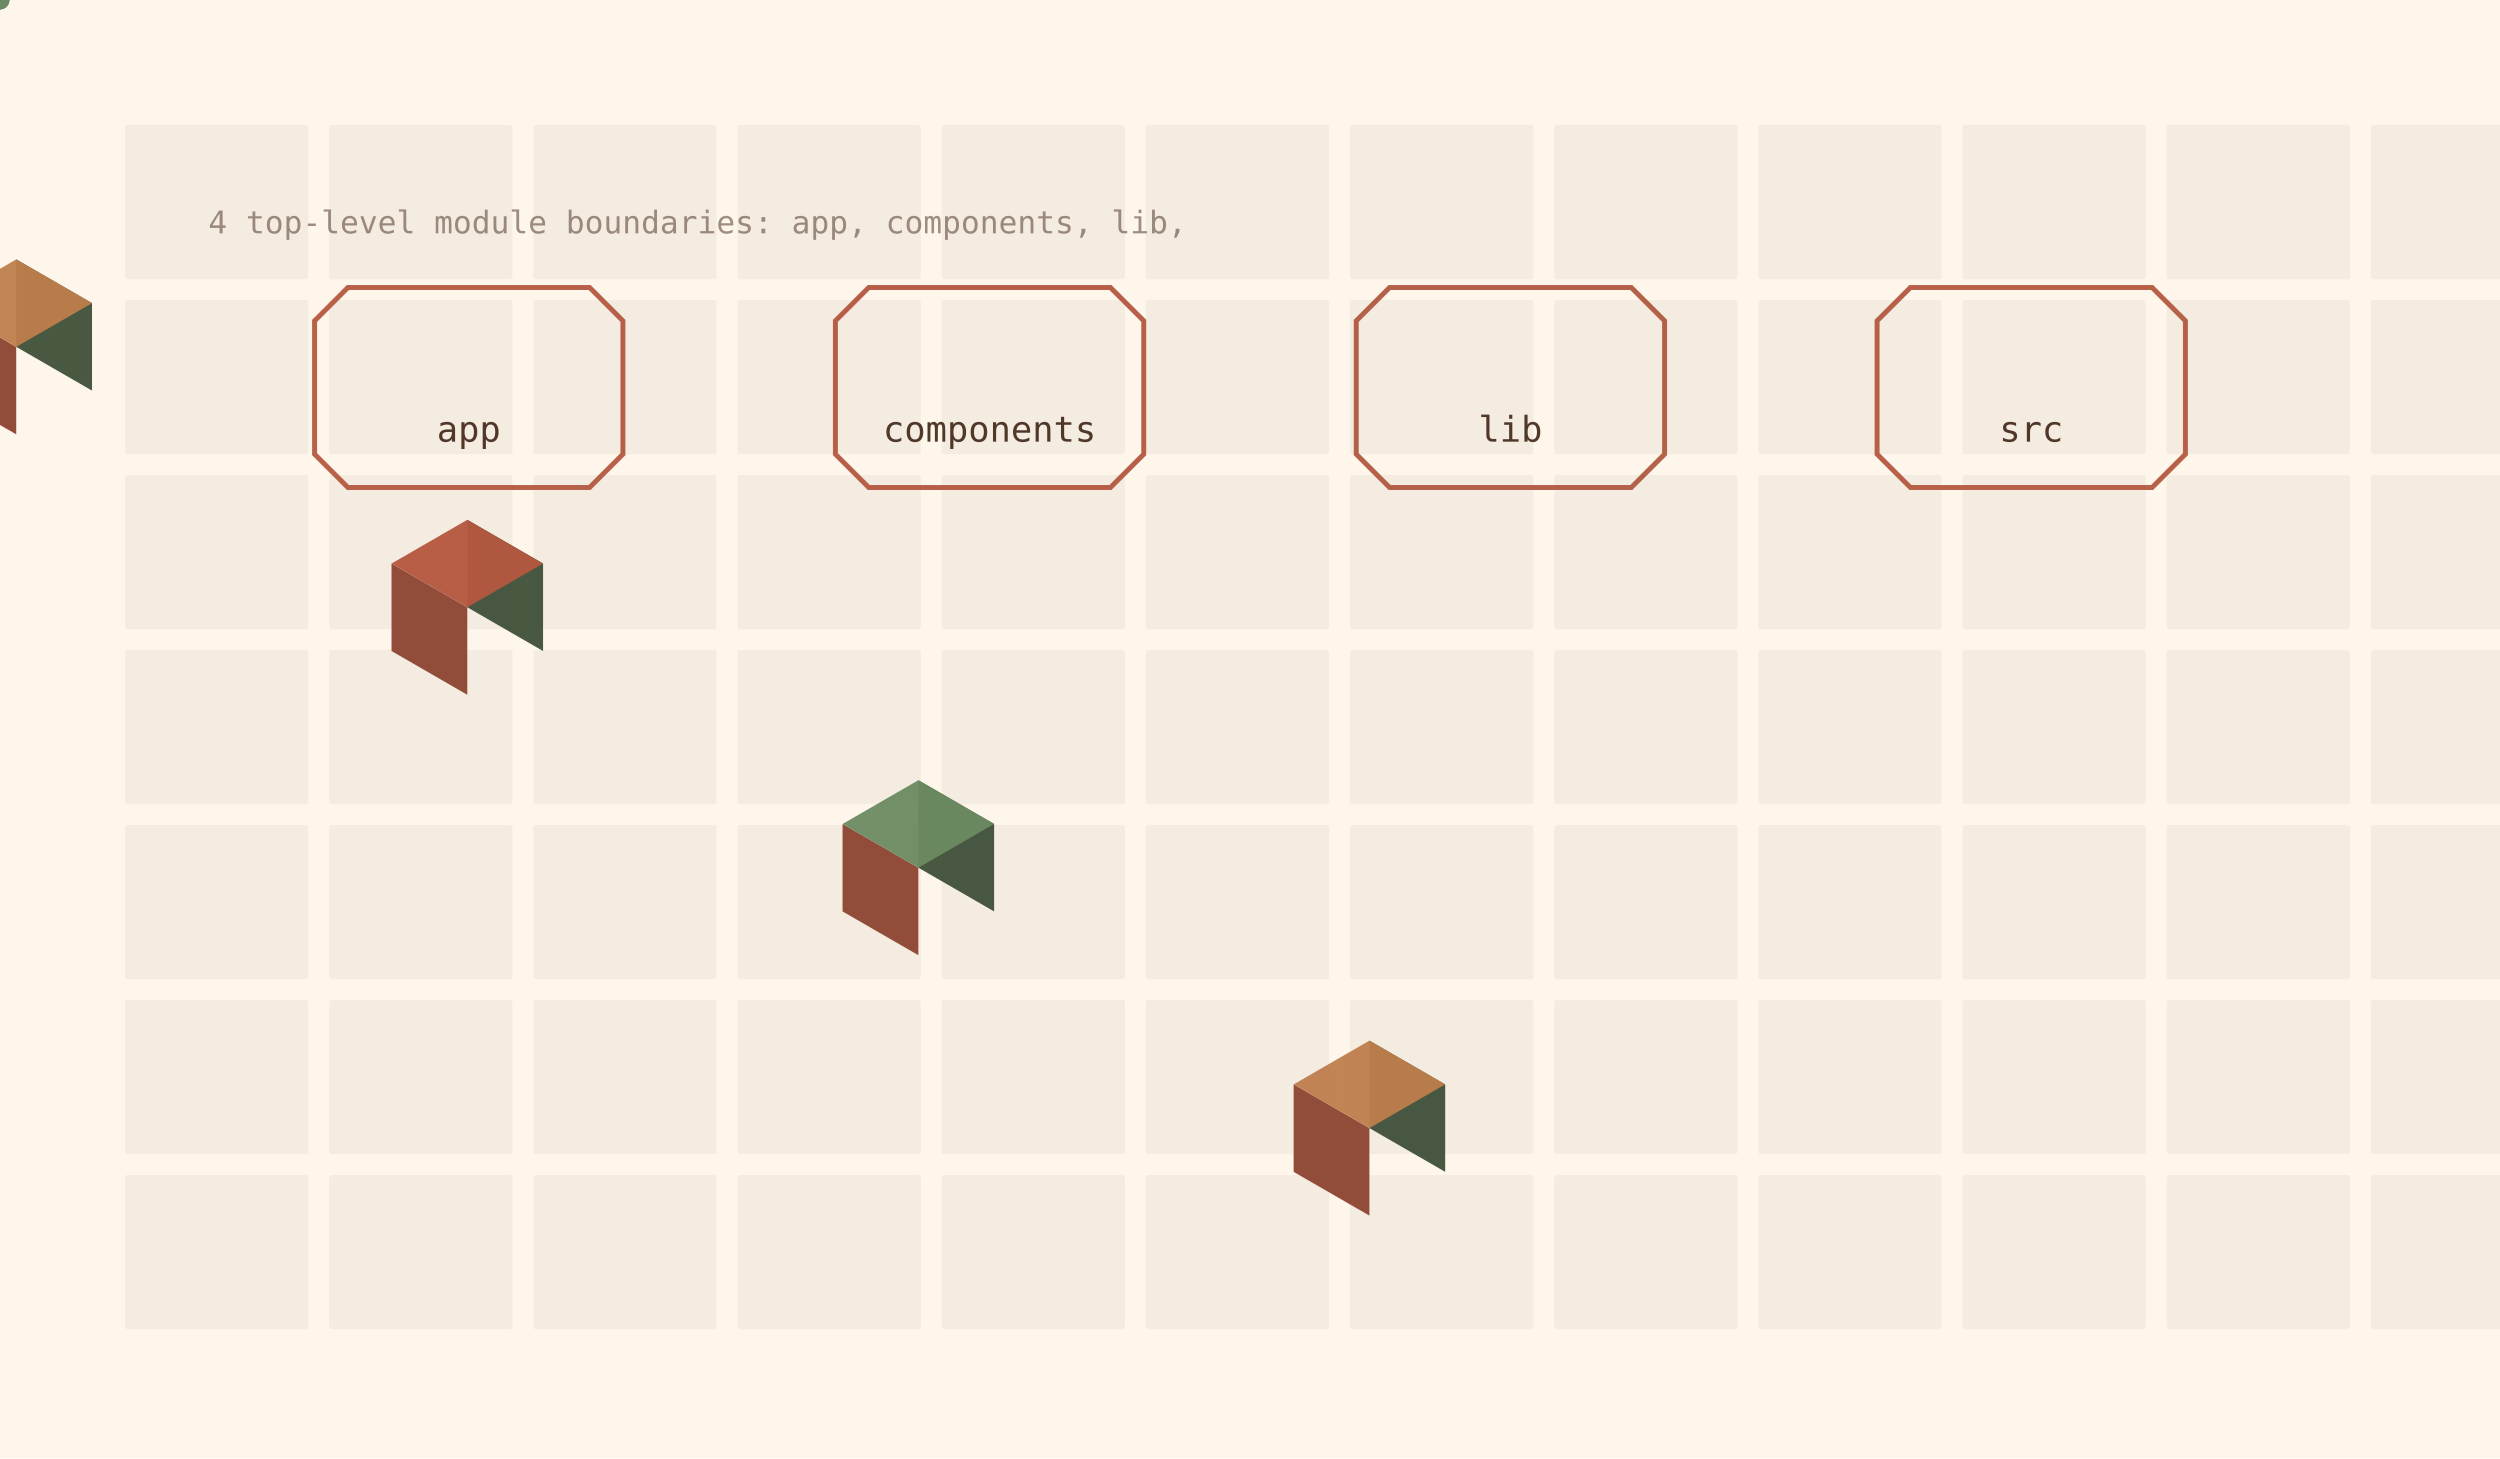
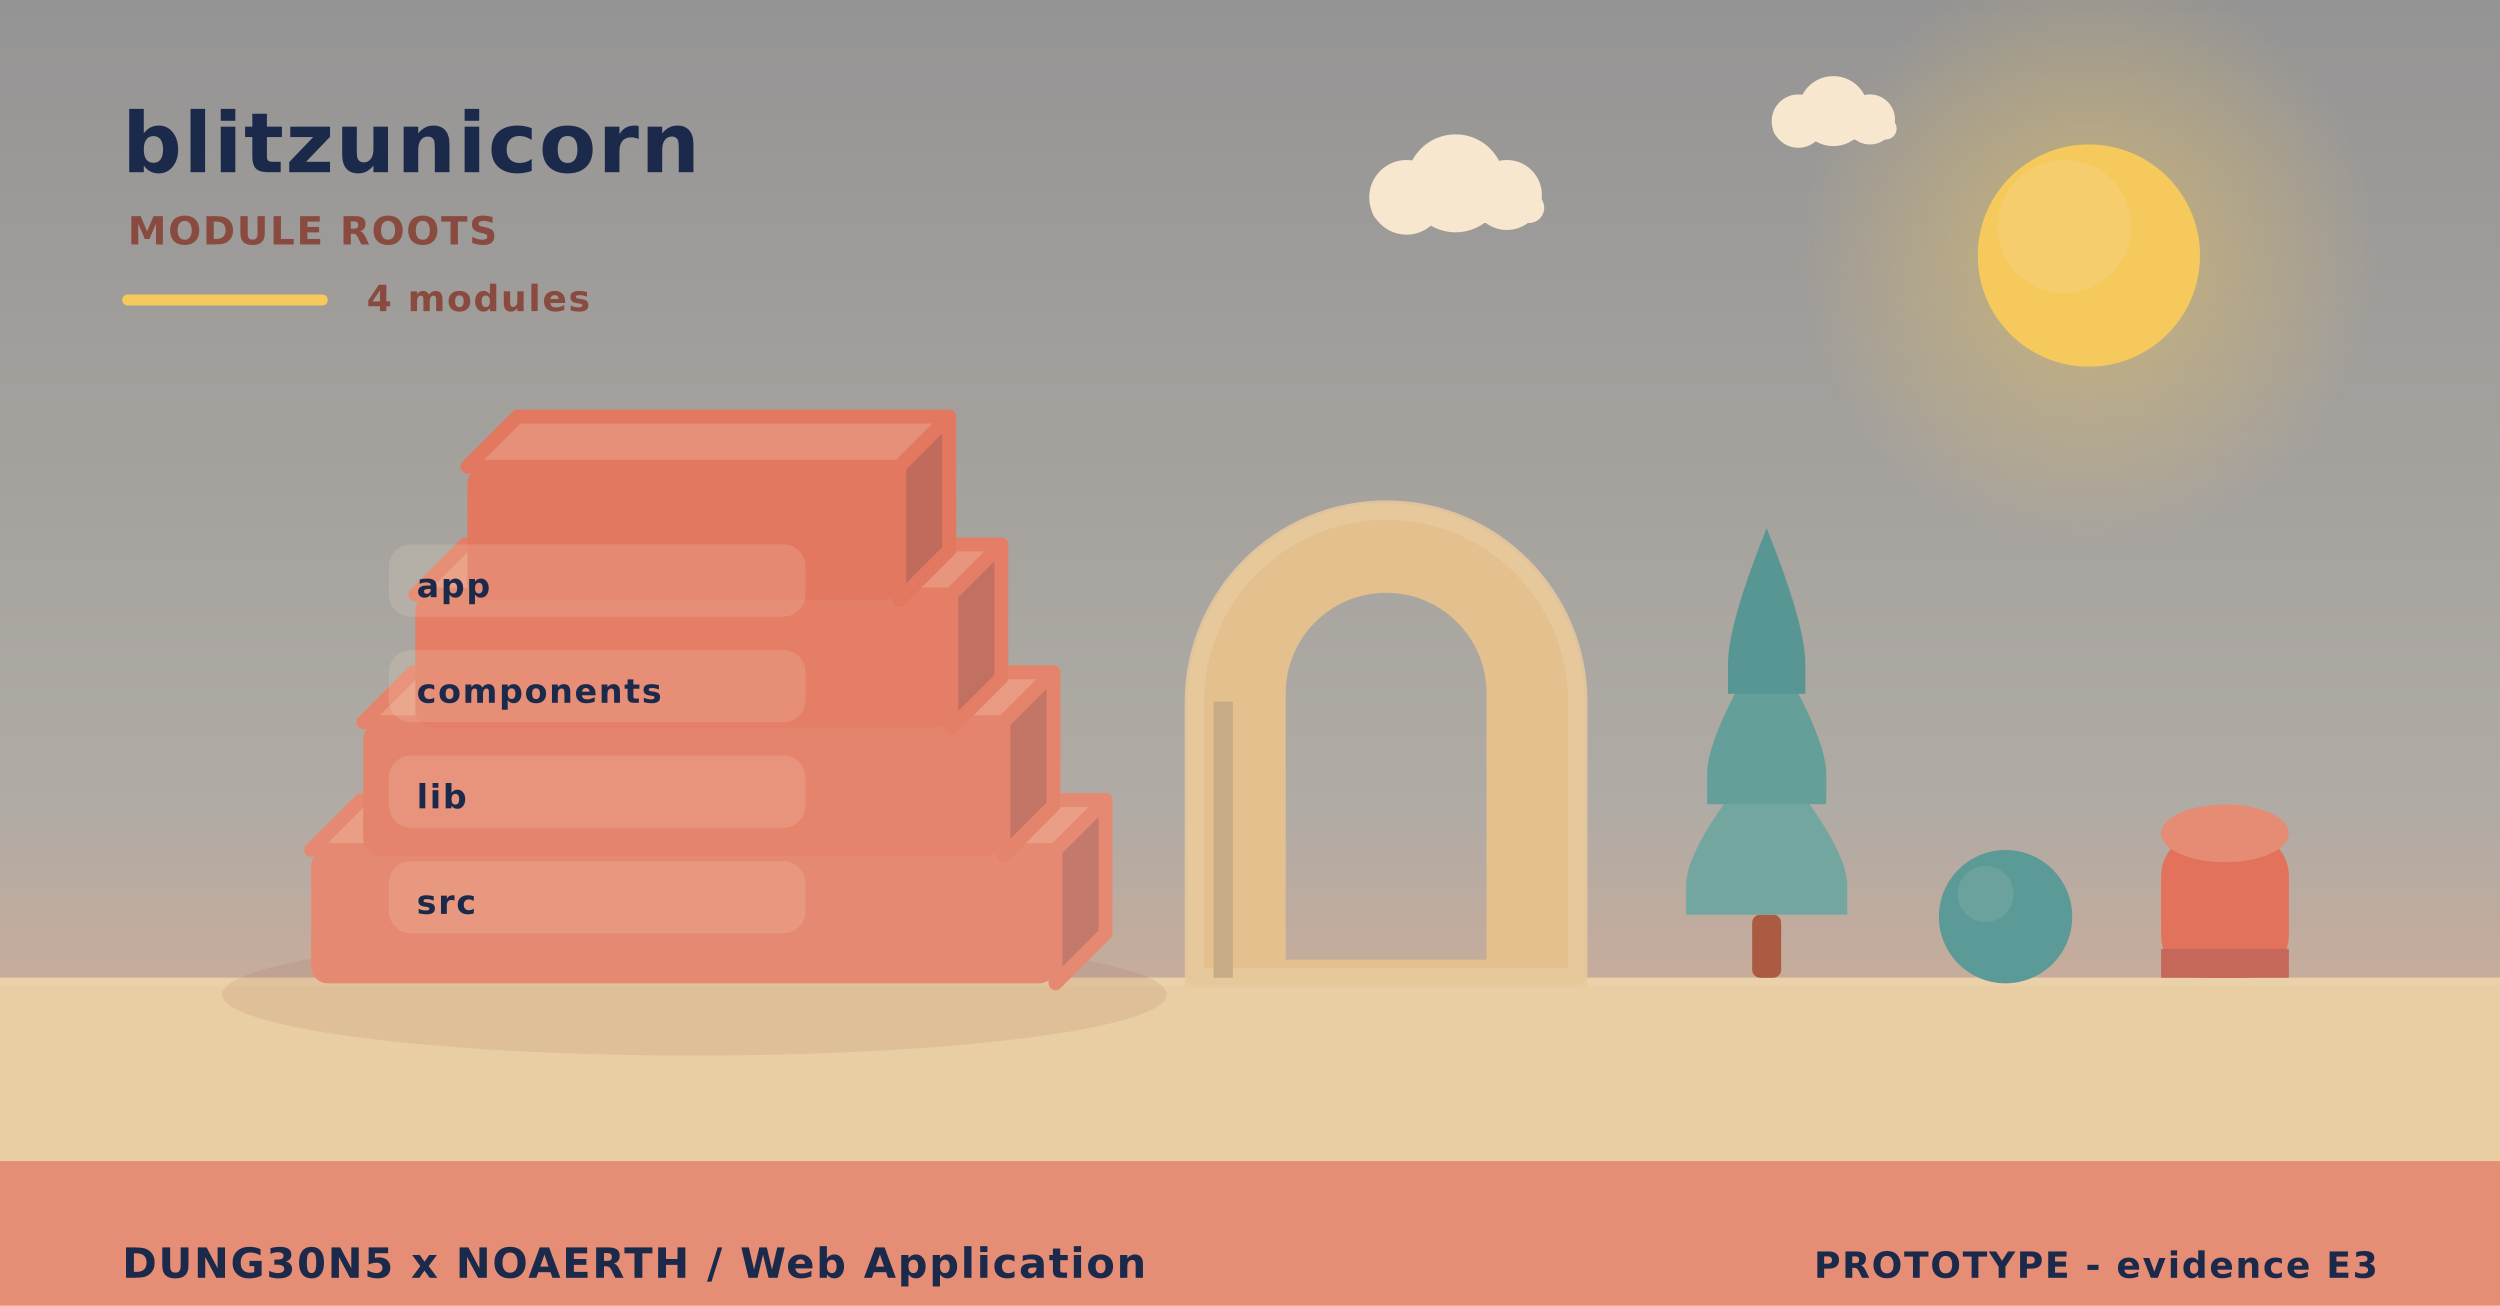
- <svg xmlns="http://www.w3.org/2000/svg" viewBox="0 0 1200 700" width="1200" height="700" role="img" aria-label="blitzunicorn architecture">
-   <rect width="1200" height="700" fill="#fef6eb" />
-   <defs>
-     <linearGradient id="ga" x1="0" y1="0" x2="1" y2="1">
-       <stop offset="0%" stop-color="#be7e4c" />
-       <stop offset="100%" stop-color="#b4573f" />
-     </linearGradient>
-   </defs>
-   <rect x="60.00" y="60.00" width="88.00" height="74.00" rx="1.20" fill="#3f2516" opacity="0.05" />
-   <rect x="158.00" y="60.00" width="88.00" height="74.00" rx="1.20" fill="#3f2516" opacity="0.05" />
-   <rect x="256.00" y="60.00" width="88.00" height="74.00" rx="1.20" fill="#3f2516" opacity="0.05" />
-   <rect x="354.00" y="60.00" width="88.00" height="74.00" rx="1.20" fill="#3f2516" opacity="0.05" />
-   <rect x="452.00" y="60.00" width="88.00" height="74.00" rx="1.20" fill="#3f2516" opacity="0.05" />
-   <rect x="550.00" y="60.00" width="88.00" height="74.00" rx="1.20" fill="#3f2516" opacity="0.05" />
-   <rect x="648.00" y="60.00" width="88.00" height="74.00" rx="1.20" fill="#3f2516" opacity="0.05" />
-   <rect x="746.00" y="60.00" width="88.00" height="74.00" rx="1.20" fill="#3f2516" opacity="0.05" />
-   <rect x="844.00" y="60.00" width="88.00" height="74.00" rx="1.20" fill="#3f2516" opacity="0.05" />
-   <rect x="942.00" y="60.00" width="88.00" height="74.00" rx="1.20" fill="#3f2516" opacity="0.05" />
-   <rect x="1040.00" y="60.00" width="88.00" height="74.00" rx="1.20" fill="#3f2516" opacity="0.05" />
-   <rect x="1138.00" y="60.00" width="88.00" height="74.00" rx="1.20" fill="#3f2516" opacity="0.05" />
-   <rect x="60.00" y="144.00" width="88.00" height="74.00" rx="1.20" fill="#3f2516" opacity="0.05" />
-   <rect x="158.00" y="144.00" width="88.00" height="74.00" rx="1.20" fill="#3f2516" opacity="0.05" />
-   <rect x="256.00" y="144.00" width="88.00" height="74.00" rx="1.20" fill="#3f2516" opacity="0.05" />
-   <rect x="354.00" y="144.00" width="88.00" height="74.00" rx="1.20" fill="#3f2516" opacity="0.05" />
-   <rect x="452.00" y="144.00" width="88.00" height="74.00" rx="1.20" fill="#3f2516" opacity="0.05" />
-   <rect x="550.00" y="144.00" width="88.00" height="74.00" rx="1.20" fill="#3f2516" opacity="0.05" />
-   <rect x="648.00" y="144.00" width="88.00" height="74.00" rx="1.20" fill="#3f2516" opacity="0.05" />
-   <rect x="746.00" y="144.00" width="88.00" height="74.00" rx="1.20" fill="#3f2516" opacity="0.05" />
-   <rect x="844.00" y="144.00" width="88.00" height="74.00" rx="1.20" fill="#3f2516" opacity="0.05" />
-   <rect x="942.00" y="144.00" width="88.00" height="74.00" rx="1.20" fill="#3f2516" opacity="0.05" />
-   <rect x="1040.00" y="144.00" width="88.00" height="74.00" rx="1.20" fill="#3f2516" opacity="0.05" />
-   <rect x="1138.00" y="144.00" width="88.00" height="74.00" rx="1.20" fill="#3f2516" opacity="0.05" />
-   <rect x="60.00" y="228.00" width="88.00" height="74.00" rx="1.20" fill="#3f2516" opacity="0.05" />
-   <rect x="158.00" y="228.00" width="88.00" height="74.00" rx="1.20" fill="#3f2516" opacity="0.05" />
-   <rect x="256.00" y="228.00" width="88.00" height="74.00" rx="1.20" fill="#3f2516" opacity="0.05" />
-   <rect x="354.00" y="228.00" width="88.00" height="74.00" rx="1.20" fill="#3f2516" opacity="0.05" />
-   <rect x="452.00" y="228.00" width="88.00" height="74.00" rx="1.20" fill="#3f2516" opacity="0.05" />
-   <rect x="550.00" y="228.00" width="88.00" height="74.00" rx="1.20" fill="#3f2516" opacity="0.05" />
-   <rect x="648.00" y="228.00" width="88.00" height="74.00" rx="1.20" fill="#3f2516" opacity="0.05" />
-   <rect x="746.00" y="228.00" width="88.00" height="74.00" rx="1.20" fill="#3f2516" opacity="0.05" />
-   <rect x="844.00" y="228.00" width="88.00" height="74.00" rx="1.20" fill="#3f2516" opacity="0.05" />
-   <rect x="942.00" y="228.00" width="88.00" height="74.00" rx="1.20" fill="#3f2516" opacity="0.05" />
-   <rect x="1040.00" y="228.00" width="88.00" height="74.00" rx="1.20" fill="#3f2516" opacity="0.05" />
-   <rect x="1138.00" y="228.00" width="88.00" height="74.00" rx="1.20" fill="#3f2516" opacity="0.05" />
-   <rect x="60.00" y="312.00" width="88.00" height="74.00" rx="1.20" fill="#3f2516" opacity="0.05" />
-   <rect x="158.00" y="312.00" width="88.00" height="74.00" rx="1.20" fill="#3f2516" opacity="0.05" />
-   <rect x="256.00" y="312.00" width="88.00" height="74.00" rx="1.20" fill="#3f2516" opacity="0.05" />
-   <rect x="354.00" y="312.00" width="88.00" height="74.00" rx="1.20" fill="#3f2516" opacity="0.05" />
-   <rect x="452.00" y="312.00" width="88.00" height="74.00" rx="1.20" fill="#3f2516" opacity="0.05" />
-   <rect x="550.00" y="312.00" width="88.00" height="74.00" rx="1.20" fill="#3f2516" opacity="0.05" />
-   <rect x="648.00" y="312.00" width="88.00" height="74.00" rx="1.20" fill="#3f2516" opacity="0.05" />
-   <rect x="746.00" y="312.00" width="88.00" height="74.00" rx="1.20" fill="#3f2516" opacity="0.05" />
-   <rect x="844.00" y="312.00" width="88.00" height="74.00" rx="1.20" fill="#3f2516" opacity="0.05" />
-   <rect x="942.00" y="312.00" width="88.00" height="74.00" rx="1.20" fill="#3f2516" opacity="0.05" />
-   <rect x="1040.00" y="312.00" width="88.00" height="74.00" rx="1.20" fill="#3f2516" opacity="0.05" />
-   <rect x="1138.00" y="312.00" width="88.00" height="74.00" rx="1.20" fill="#3f2516" opacity="0.05" />
-   <rect x="60.00" y="396.00" width="88.00" height="74.00" rx="1.20" fill="#3f2516" opacity="0.05" />
-   <rect x="158.00" y="396.00" width="88.00" height="74.00" rx="1.20" fill="#3f2516" opacity="0.05" />
-   <rect x="256.00" y="396.00" width="88.00" height="74.00" rx="1.20" fill="#3f2516" opacity="0.05" />
-   <rect x="354.00" y="396.00" width="88.00" height="74.00" rx="1.20" fill="#3f2516" opacity="0.05" />
-   <rect x="452.00" y="396.00" width="88.00" height="74.00" rx="1.20" fill="#3f2516" opacity="0.05" />
-   <rect x="550.00" y="396.00" width="88.00" height="74.00" rx="1.20" fill="#3f2516" opacity="0.05" />
-   <rect x="648.00" y="396.00" width="88.00" height="74.00" rx="1.20" fill="#3f2516" opacity="0.05" />
-   <rect x="746.00" y="396.00" width="88.00" height="74.00" rx="1.20" fill="#3f2516" opacity="0.05" />
-   <rect x="844.00" y="396.00" width="88.00" height="74.00" rx="1.20" fill="#3f2516" opacity="0.05" />
-   <rect x="942.00" y="396.00" width="88.00" height="74.00" rx="1.20" fill="#3f2516" opacity="0.05" />
-   <rect x="1040.00" y="396.00" width="88.00" height="74.00" rx="1.20" fill="#3f2516" opacity="0.05" />
-   <rect x="1138.00" y="396.00" width="88.00" height="74.00" rx="1.20" fill="#3f2516" opacity="0.05" />
-   <rect x="60.00" y="480.00" width="88.00" height="74.00" rx="1.20" fill="#3f2516" opacity="0.05" />
-   <rect x="158.00" y="480.00" width="88.00" height="74.00" rx="1.20" fill="#3f2516" opacity="0.05" />
-   <rect x="256.00" y="480.00" width="88.00" height="74.00" rx="1.20" fill="#3f2516" opacity="0.05" />
-   <rect x="354.00" y="480.00" width="88.00" height="74.00" rx="1.20" fill="#3f2516" opacity="0.05" />
-   <rect x="452.00" y="480.00" width="88.00" height="74.00" rx="1.20" fill="#3f2516" opacity="0.05" />
-   <rect x="550.00" y="480.00" width="88.00" height="74.00" rx="1.20" fill="#3f2516" opacity="0.05" />
-   <rect x="648.00" y="480.00" width="88.00" height="74.00" rx="1.20" fill="#3f2516" opacity="0.05" />
-   <rect x="746.00" y="480.00" width="88.00" height="74.00" rx="1.20" fill="#3f2516" opacity="0.05" />
-   <rect x="844.00" y="480.00" width="88.00" height="74.00" rx="1.20" fill="#3f2516" opacity="0.05" />
-   <rect x="942.00" y="480.00" width="88.00" height="74.00" rx="1.20" fill="#3f2516" opacity="0.05" />
-   <rect x="1040.00" y="480.00" width="88.00" height="74.00" rx="1.20" fill="#3f2516" opacity="0.05" />
-   <rect x="1138.00" y="480.00" width="88.00" height="74.00" rx="1.20" fill="#3f2516" opacity="0.05" />
-   <rect x="60.00" y="564.00" width="88.00" height="74.00" rx="1.20" fill="#3f2516" opacity="0.05" />
-   <rect x="158.00" y="564.00" width="88.00" height="74.00" rx="1.20" fill="#3f2516" opacity="0.05" />
-   <rect x="256.00" y="564.00" width="88.00" height="74.00" rx="1.20" fill="#3f2516" opacity="0.05" />
-   <rect x="354.00" y="564.00" width="88.00" height="74.00" rx="1.20" fill="#3f2516" opacity="0.05" />
-   <rect x="452.00" y="564.00" width="88.00" height="74.00" rx="1.20" fill="#3f2516" opacity="0.05" />
-   <rect x="550.00" y="564.00" width="88.00" height="74.00" rx="1.20" fill="#3f2516" opacity="0.05" />
-   <rect x="648.00" y="564.00" width="88.00" height="74.00" rx="1.20" fill="#3f2516" opacity="0.05" />
-   <rect x="746.00" y="564.00" width="88.00" height="74.00" rx="1.20" fill="#3f2516" opacity="0.05" />
-   <rect x="844.00" y="564.00" width="88.00" height="74.00" rx="1.20" fill="#3f2516" opacity="0.05" />
-   <rect x="942.00" y="564.00" width="88.00" height="74.00" rx="1.20" fill="#3f2516" opacity="0.05" />
-   <rect x="1040.00" y="564.00" width="88.00" height="74.00" rx="1.20" fill="#3f2516" opacity="0.05" />
-   <rect x="1138.00" y="564.00" width="88.00" height="74.00" rx="1.20" fill="#3f2516" opacity="0.05" />
-   <path d="M167.00,138.00 H283.00 L299.00,154.00 V218.00 L283.00,234.00 H167.00 L151.00,218.00 V154.00 Z" fill="none" stroke="rgba(190,126,76,0.550)" stroke-width="1.80" opacity="0.90" />
-   <polygon points="7.79,166.50 44.17,187.50 44.17,145.50 7.79,124.50" fill="#3f5039" opacity="0.95" />
-   <polygon points="-28.58,187.50 7.79,208.50 7.79,166.50 -28.58,145.50" fill="#8c4431" opacity="0.95" />
-   <polygon points="7.79,124.50 44.17,145.50 7.79,166.50 -28.58,145.50" fill="#be7e4c" opacity="0.95" />
-   <text x="225" y="212" font-family="ui-monospace,Menlo,monospace" font-size="17" fill="rgba(63,37,22,0.900)" text-anchor="middle">app</text>
+ <svg xmlns="http://www.w3.org/2000/svg" width="900" height="470" viewBox="0 0 900 470" role="img" aria-label="blitzunicorn - how it is built">
+   <linearGradient id="skya" x1="0" y1="0" x2="0" y2="1">
+     <stop offset="0" stop-color="#959494" />
+     <stop offset="0.62" stop-color="#b0aba4" />
+     <stop offset="1" stop-color="#f3ad8a" />
+   </linearGradient>
+   <rect width="900" height="470" fill="url(#skya)" />
+   <radialGradient id="suna">
+     <stop offset="0.35" stop-color="#f5c95c" stop-opacity="0.34" />
+     <stop offset="1" stop-color="#f5c95c" stop-opacity="0" />
+   </radialGradient>
+   <circle cx="752" cy="92" r="104" fill="url(#suna)" />
+   <circle cx="752" cy="92" r="40" fill="#f5c95c" />
+   <circle cx="743.2" cy="81.6" r="24" fill="#f5d27e" opacity="0.5" />
  <g>
-     <path d="M167.00,138.00 H283.00 L299.00,154.00 V218.00 L283.00,234.00 H167.00 L151.00,218.00 V154.00 Z" fill="none" stroke="#b4573f" stroke-width="2.40" opacity="0.90" />
-     <animate attributeName="opacity" values="0.25;1.0;0.25" dur="19.5s" begin="0.0s" repeatCount="indefinite" />
+     <circle cx="524" cy="66" r="17.64" fill="#f6e7ce" />
+     <circle cx="506.36" cy="71.04" r="13.44" fill="#f6e7ce" />
+     <circle cx="542.48" cy="70.2" r="12.6" fill="#f6e7ce" />
+     <rect x="493.76" y="69.36" width="62.16" height="10.92" rx="5.46" fill="#f6e7ce" />
+     <animateTransform attributeName="transform" type="translate" values="0 0;24 0;0 0" dur="36s" begin="0s" repeatCount="indefinite" />
  </g>
-   <g opacity="0.9">
-     <circle cx="0.00" cy="0.00" r="4.50" fill="#6c8a62" opacity="1.00" />
-     <animateTransform attributeName="transform" type="translate" values="225.00,184.00 475.00,184.00" dur="6.5s" begin="0.0s" repeatCount="indefinite" />
-     <animateTransform attributeName="transform" type="translate" values="475.00,184.00 225.00,184.00" dur="6.5s" begin="3.25s" repeatCount="indefinite" />
+   <g>
+     <circle cx="660" cy="40" r="12.6" fill="#f6e7ce" />
+     <circle cx="647.4" cy="43.6" r="9.6" fill="#f6e7ce" />
+     <circle cx="673.2" cy="43" r="9" fill="#f6e7ce" />
+     <rect x="638.4" y="42.4" width="44.4" height="7.8" rx="3.9" fill="#f6e7ce" />
+     <animateTransform attributeName="transform" type="translate" values="0 0;-18 0;0 0" dur="46s" begin="3s" repeatCount="indefinite" />
  </g>
-   <path d="M417.00,138.00 H533.00 L549.00,154.00 V218.00 L533.00,234.00 H417.00 L401.00,218.00 V154.00 Z" fill="none" stroke="rgba(180,87,63,0.550)" stroke-width="1.80" opacity="0.90" />
-   <polygon points="224.30,291.50 260.67,312.50 260.67,270.50 224.30,249.50" fill="#3f5039" opacity="0.95" />
-   <polygon points="187.93,312.50 224.30,333.50 224.30,291.50 187.93,270.50" fill="#8c4431" opacity="0.95" />
-   <polygon points="224.30,249.50 260.67,270.50 224.30,291.50 187.93,270.50" fill="#b4573f" opacity="0.95" />
-   <text x="475" y="212" font-family="ui-monospace,Menlo,monospace" font-size="17" fill="rgba(63,37,22,0.900)" text-anchor="middle">components</text>
+   <rect x="0" y="352" width="900" height="118" fill="#e9cda3" />
+   <rect x="0" y="352" width="900" height="3" fill="#ebd1a9" />
+   <text x="44" y="62" font-family="Verdana,DejaVu Sans,sans-serif" font-size="30" font-weight="700" letter-spacing="0.6" fill="#1b2a4a" text-anchor="start">blitzunicorn</text>
+   <text x="46" y="88" font-family="Verdana,DejaVu Sans,sans-serif" font-size="14" font-weight="700" letter-spacing="0.6" fill="#894b3f" text-anchor="start">MODULE ROOTS</text>
+   <rect x="44" y="106" width="74" height="4" rx="2" fill="#f5c95c" />
+   <text x="132" y="112" font-family="Verdana,DejaVu Sans,sans-serif" font-size="13" font-weight="700" letter-spacing="0.6" fill="#894b3f" text-anchor="start">4 modules</text>
+   <ellipse cx="250" cy="358" rx="170" ry="22" fill="rgba(138,90,68,0.11)" />
+   <path d="M112,306 L380,306 L398,288 L130,288 Z" fill="#ea9e86" stroke="#e68972" stroke-width="5" stroke-linejoin="round" />
+   <path d="M380,306 L398,288 L398,336 L380,354 Z" fill="#c3796b" stroke="#e68972" stroke-width="5" stroke-linejoin="round" />
+   <rect x="112" y="306" width="268" height="48" rx="6" fill="#e68972" />
+   <path d="M130.76,260 L361.24,260 L379.24,242 L148.76,242 Z" fill="#e99a82" stroke="#e5846c" stroke-width="5" stroke-linejoin="round" />
+   <path d="M361.24,260 L379.24,242 L379.24,290 L361.24,308 Z" fill="#c37566" stroke="#e5846c" stroke-width="5" stroke-linejoin="round" />
+   <rect x="130.76" y="260" width="230.48" height="48" rx="6" fill="#e5846c" />
+   <path d="M149.52,214 L342.48,214 L360.48,196 L167.52,196 Z" fill="#e8957d" stroke="#e47e66" stroke-width="5" stroke-linejoin="round" />
+   <path d="M342.48,214 L360.48,196 L360.48,244 L342.48,262 Z" fill="#c27061" stroke="#e47e66" stroke-width="5" stroke-linejoin="round" />
+   <rect x="149.52" y="214" width="192.96" height="48" rx="6" fill="#e47e66" />
+   <path d="M168.28,168 L323.72,168 L341.72,150 L186.28,150 Z" fill="#e79079" stroke="#e37861" stroke-width="5" stroke-linejoin="round" />
+   <path d="M323.72,168 L341.72,150 L341.72,198 L323.72,216 Z" fill="#c16b5d" stroke="#e37861" stroke-width="5" stroke-linejoin="round" />
+   <rect x="168.28" y="168" width="155.44" height="48" rx="6" fill="#e37861" />
+   <rect x="140" y="196" width="150" height="26" rx="8" fill="rgba(246,231,206,0.16)" opacity="0.94" />
  <g>
-     <path d="M417.00,138.00 H533.00 L549.00,154.00 V218.00 L533.00,234.00 H417.00 L401.00,218.00 V154.00 Z" fill="none" stroke="#b4573f" stroke-width="2.40" opacity="0.90" />
-     <animate attributeName="opacity" values="0.25;1.0;0.25" dur="19.5s" begin="0.45s" repeatCount="indefinite" />
+     <text x="150" y="215" font-family="Verdana,DejaVu Sans,sans-serif" font-size="12" font-weight="700" letter-spacing="0.6" fill="#1b2a4a" text-anchor="start">app</text>
+     <animateTransform attributeName="transform" type="translate" values="0 10;0 0" dur="0.7s" begin="0.3s" fill="freeze" />
  </g>
-   <g opacity="0.9">
-     <circle cx="0.00" cy="0.00" r="4.50" fill="#6c8a62" opacity="1.00" />
-     <animateTransform attributeName="transform" type="translate" values="475.00,184.00 725.00,184.00" dur="6.5s" begin="0.3s" repeatCount="indefinite" />
-     <animateTransform attributeName="transform" type="translate" values="725.00,184.00 475.00,184.00" dur="6.5s" begin="3.55s" repeatCount="indefinite" />
+   <rect x="140" y="234" width="150" height="26" rx="8" fill="rgba(246,231,206,0.16)" opacity="0.94" />
+   <g>
+     <text x="150" y="253" font-family="Verdana,DejaVu Sans,sans-serif" font-size="12" font-weight="700" letter-spacing="0.6" fill="#1b2a4a" text-anchor="start">components</text>
+     <animateTransform attributeName="transform" type="translate" values="0 10;0 0" dur="0.7s" begin="0.5s" fill="freeze" />
  </g>
-   <path d="M667.00,138.00 H783.00 L799.00,154.00 V218.00 L783.00,234.00 H667.00 L651.00,218.00 V154.00 Z" fill="none" stroke="rgba(108,138,98,0.550)" stroke-width="1.80" opacity="0.90" />
-   <polygon points="440.81,416.50 477.18,437.50 477.18,395.50 440.81,374.50" fill="#3f5039" opacity="0.95" />
-   <polygon points="404.43,437.50 440.81,458.50 440.81,416.50 404.43,395.50" fill="#8c4431" opacity="0.95" />
-   <polygon points="440.81,374.50 477.18,395.50 440.81,416.50 404.43,395.50" fill="#6c8a62" opacity="0.95" />
-   <text x="725" y="212" font-family="ui-monospace,Menlo,monospace" font-size="17" fill="rgba(63,37,22,0.900)" text-anchor="middle">lib</text>
+   <rect x="140" y="272" width="150" height="26" rx="8" fill="rgba(246,231,206,0.16)" opacity="0.94" />
  <g>
-     <path d="M667.00,138.00 H783.00 L799.00,154.00 V218.00 L783.00,234.00 H667.00 L651.00,218.00 V154.00 Z" fill="none" stroke="#b4573f" stroke-width="2.40" opacity="0.90" />
-     <animate attributeName="opacity" values="0.25;1.0;0.25" dur="19.5s" begin="0.9s" repeatCount="indefinite" />
+     <text x="150" y="291" font-family="Verdana,DejaVu Sans,sans-serif" font-size="12" font-weight="700" letter-spacing="0.6" fill="#1b2a4a" text-anchor="start">lib</text>
+     <animateTransform attributeName="transform" type="translate" values="0 10;0 0" dur="0.7s" begin="0.7s" fill="freeze" />
  </g>
-   <g opacity="0.9">
-     <circle cx="0.00" cy="0.00" r="4.50" fill="#6c8a62" opacity="1.00" />
-     <animateTransform attributeName="transform" type="translate" values="725.00,184.00 975.00,184.00" dur="6.5s" begin="0.6s" repeatCount="indefinite" />
-     <animateTransform attributeName="transform" type="translate" values="975.00,184.00 725.00,184.00" dur="6.5s" begin="3.85s" repeatCount="indefinite" />
+   <rect x="140" y="310" width="150" height="26" rx="8" fill="rgba(246,231,206,0.16)" opacity="0.94" />
+   <g>
+     <text x="150" y="329" font-family="Verdana,DejaVu Sans,sans-serif" font-size="12" font-weight="700" letter-spacing="0.6" fill="#1b2a4a" text-anchor="start">src</text>
+     <animateTransform attributeName="transform" type="translate" values="0 10;0 0" dur="0.7s" begin="0.9s" fill="freeze" />
  </g>
-   <path d="M917.00,138.00 H1033.00 L1049.00,154.00 V218.00 L1033.00,234.00 H917.00 L901.00,218.00 V154.00 Z" fill="none" stroke="rgba(190,126,76,0.550)" stroke-width="1.80" opacity="0.90" />
-   <polygon points="657.31,541.50 693.69,562.50 693.69,520.50 657.31,499.50" fill="#3f5039" opacity="0.95" />
-   <polygon points="620.94,562.50 657.31,583.50 657.31,541.50 620.94,520.50" fill="#8c4431" opacity="0.95" />
-   <polygon points="657.31,499.50 693.69,520.50 657.31,541.50 620.94,520.50" fill="#be7e4c" opacity="0.95" />
-   <text x="975" y="212" font-family="ui-monospace,Menlo,monospace" font-size="17" fill="rgba(63,37,22,0.900)" text-anchor="middle">src</text>
-   <g>
-     <path d="M917.00,138.00 H1033.00 L1049.00,154.00 V218.00 L1033.00,234.00 H917.00 L901.00,218.00 V154.00 Z" fill="none" stroke="#b4573f" stroke-width="2.40" opacity="0.90" />
-     <animate attributeName="opacity" values="0.25;1.0;0.25" dur="19.5s" begin="1.35s" repeatCount="indefinite" />
-   </g>
-   <g opacity="0.9">
-     <circle cx="0.00" cy="0.00" r="4.50" fill="#6c8a62" opacity="1.00" />
-     <animateTransform attributeName="transform" type="translate" values="975.00,184.00 975.00,184.00" dur="6.5s" begin="0.9s" repeatCount="indefinite" />
-     <animateTransform attributeName="transform" type="translate" values="975.00,184.00 975.00,184.00" dur="6.5s" begin="4.15s" repeatCount="indefinite" />
-   </g>
-   <text x="100" y="112" font-family="ui-monospace,Menlo,monospace" font-size="15" fill="rgba(63,37,22,0.500)">4 top-level module boundaries: app, components, lib,</text>
+   <path d="M430,352 L430,252.64 A69,69 0 0 1 568,252.64 L568,352 Z M460.36,348 L460.36,249.55 A38.64,38.64 0 0 1 537.64,249.55 L537.64,348 Z" fill="#e3c08d" fill-rule="evenodd" stroke="#e3c08d" stroke-width="5" stroke-linejoin="round" />
+   <path d="M430,352 L430,252.64 A69,69 0 0 1 568,252.64 L568,352 Z" fill="none" stroke="#e8c99d" stroke-width="7" stroke-linecap="round" opacity="0.85" />
+   <rect x="436.9" y="252.64" width="6.9" height="99.36" fill="#c7ab84" />
+   <rect x="630.78" y="329.28" width="10.44" height="22.72" rx="2.9" fill="#ac5b43" />
+   <path d="M636,269.64 Q607,304.23 607,318.54 Q607,329.28 607,329.28 L665,329.28 Q665,329.28 665,318.54 Q665,304.23 636,269.64 Z" fill="#74a6a0" />
+   <path d="M636,229.88 Q614.54,264.47 614.54,278.78 Q614.54,289.52 614.54,289.52 L657.46,289.52 Q657.46,289.52 657.46,278.78 Q657.46,264.47 636,229.88 Z" fill="#649f9a" />
+   <path d="M636,190.12 Q622.08,224.71 622.08,239.02 Q622.08,249.76 622.08,249.76 L649.92,249.76 Q649.92,249.76 649.92,239.02 Q649.92,224.71 636,190.12 Z" fill="#589694" />
+   <circle cx="722" cy="330" r="24" fill="#5b9a97" />
+   <circle cx="714.8" cy="321.84" r="10.08" fill="#7aa9a2" opacity="0.55" />
+   <rect x="778" y="300" width="46" height="52" rx="15.33" fill="#e2725b" />
+   <ellipse cx="801" cy="300" rx="23" ry="10.4" fill="#e68c74" />
+   <rect x="778" y="341.6" width="46" height="10.4" fill="#c66859" />
+   <rect x="0" y="418" width="900" height="52" rx="0" fill="#e68972" opacity="0.94" />
+   <text x="44" y="460" font-family="Verdana,DejaVu Sans,sans-serif" font-size="15" font-weight="700" letter-spacing="0.6" fill="#1b2a4a" text-anchor="start">DUNG30N5 x NOAERTH  /  Web Application</text>
+   <text x="856" y="460" font-family="Verdana,DejaVu Sans,sans-serif" font-size="13" font-weight="700" letter-spacing="0.6" fill="#1b2a4a" text-anchor="end">PROTOTYPE  -  evidence E3</text>
</svg>
